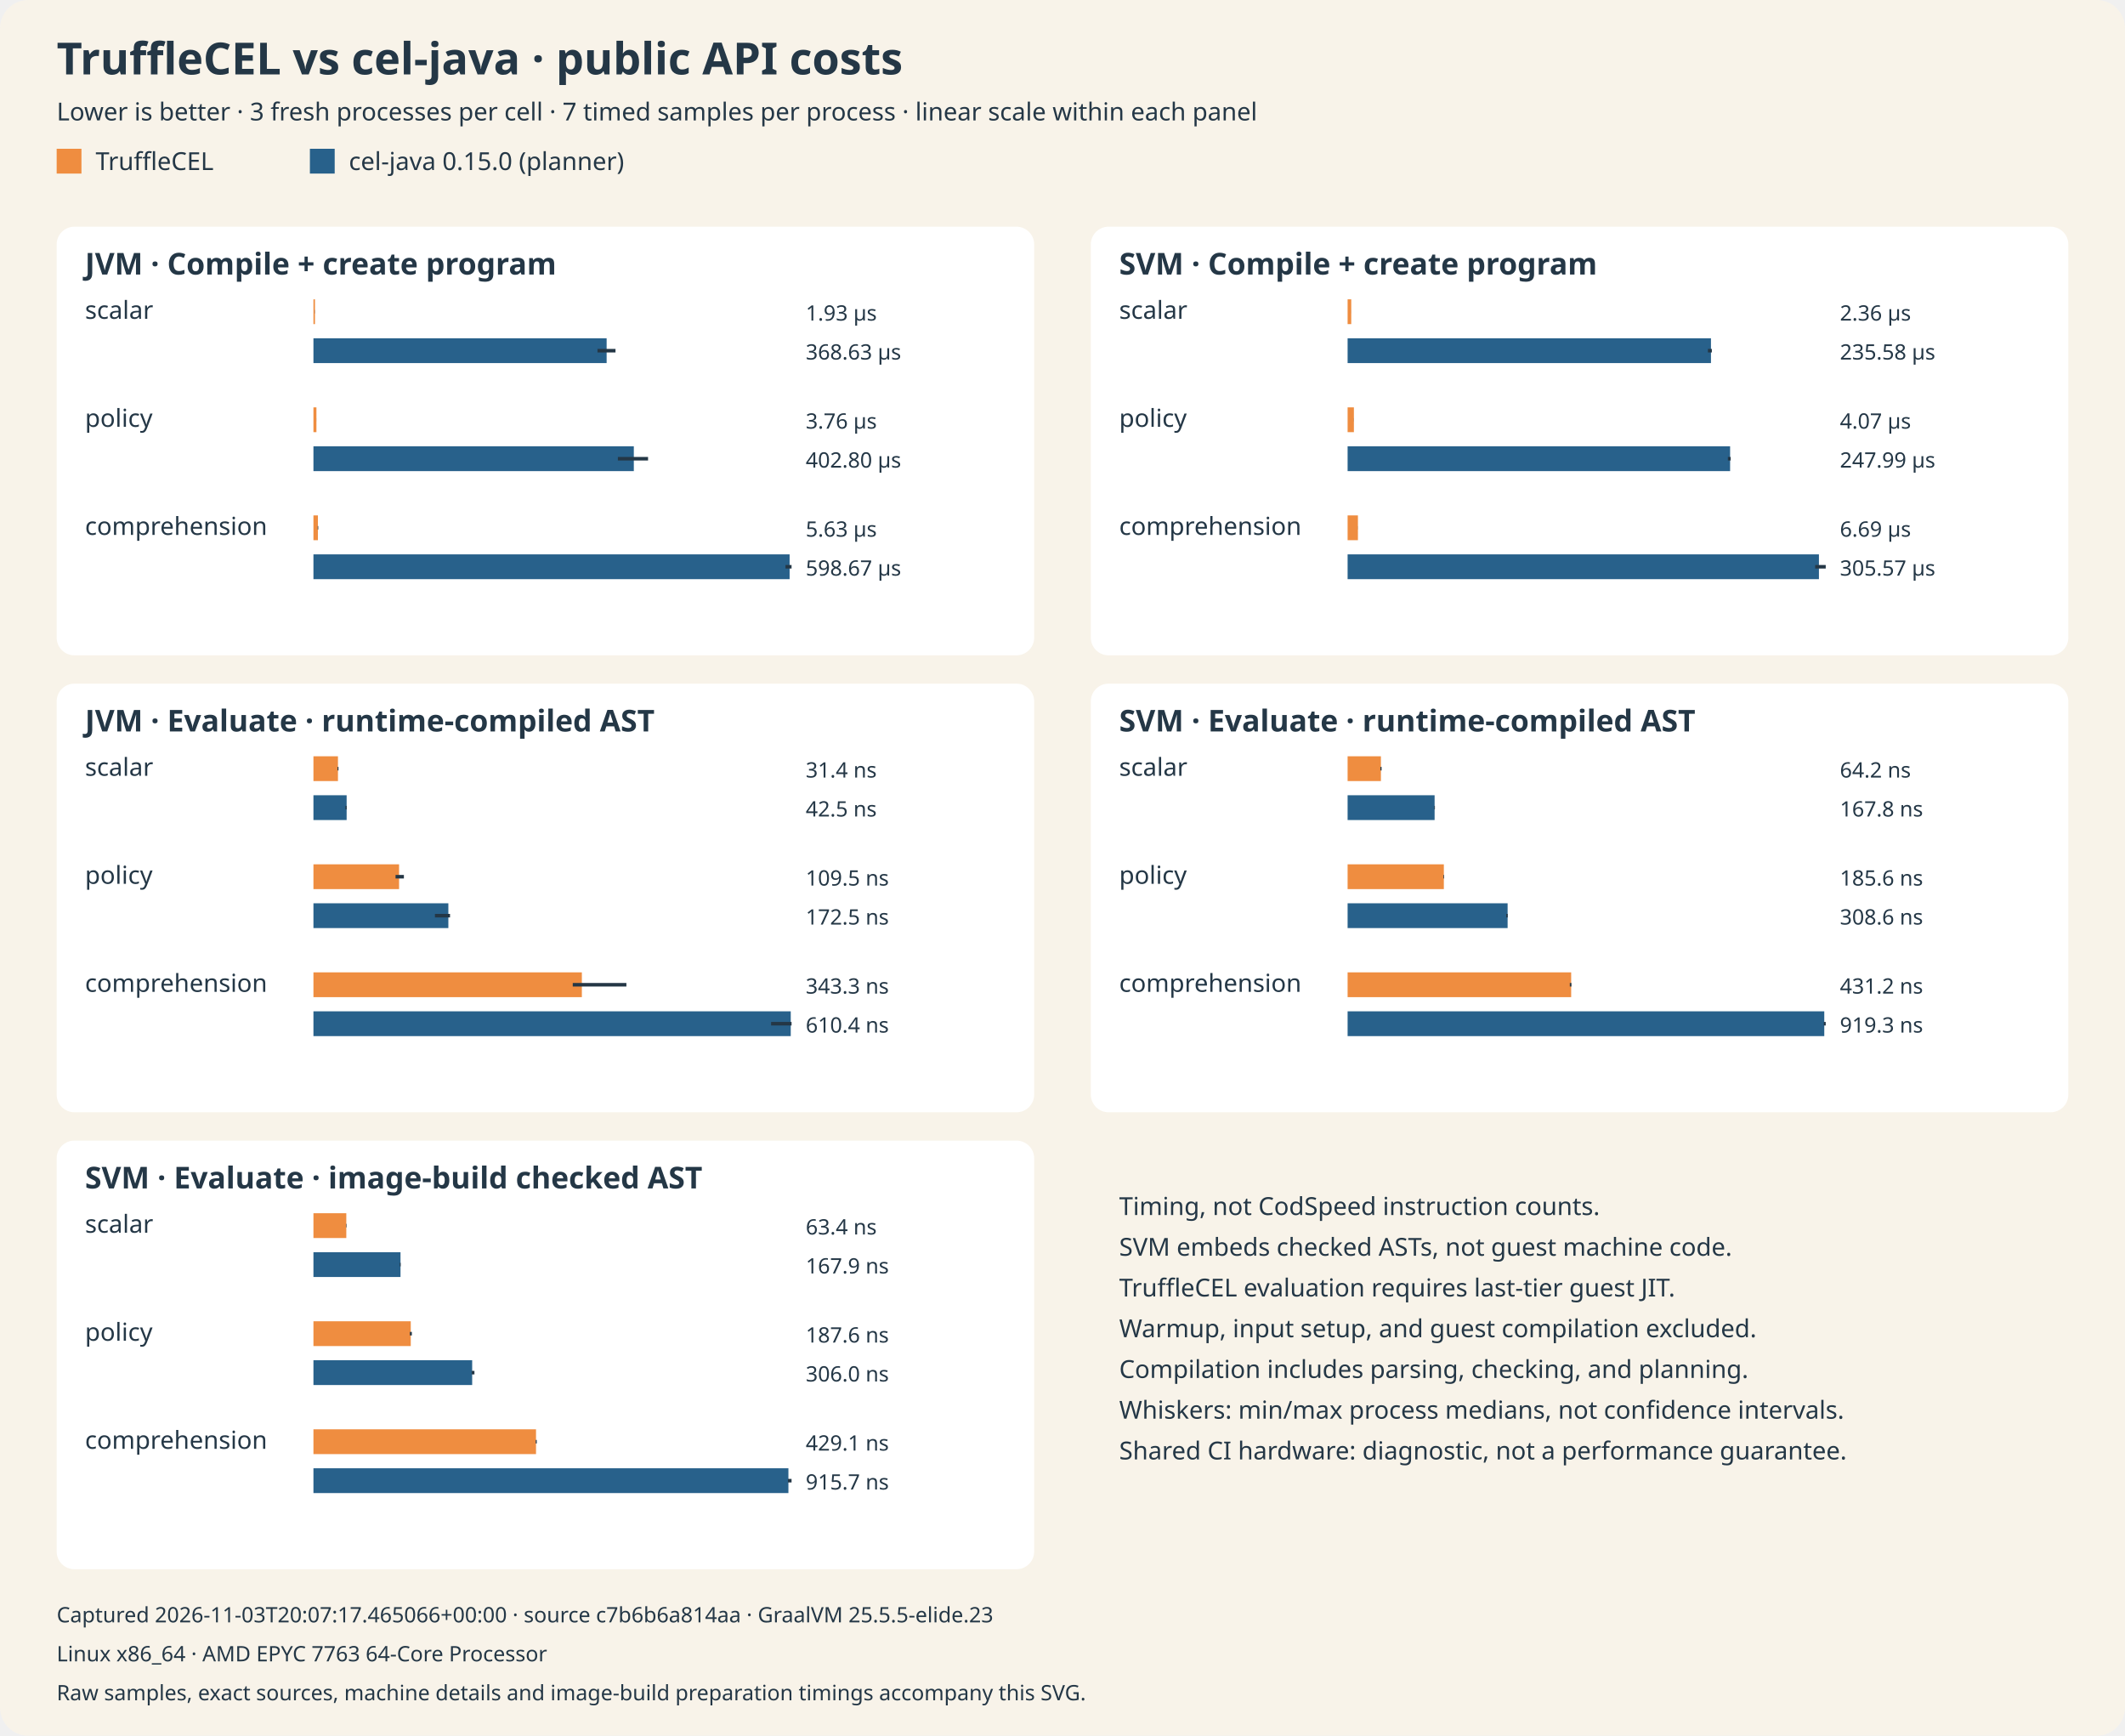
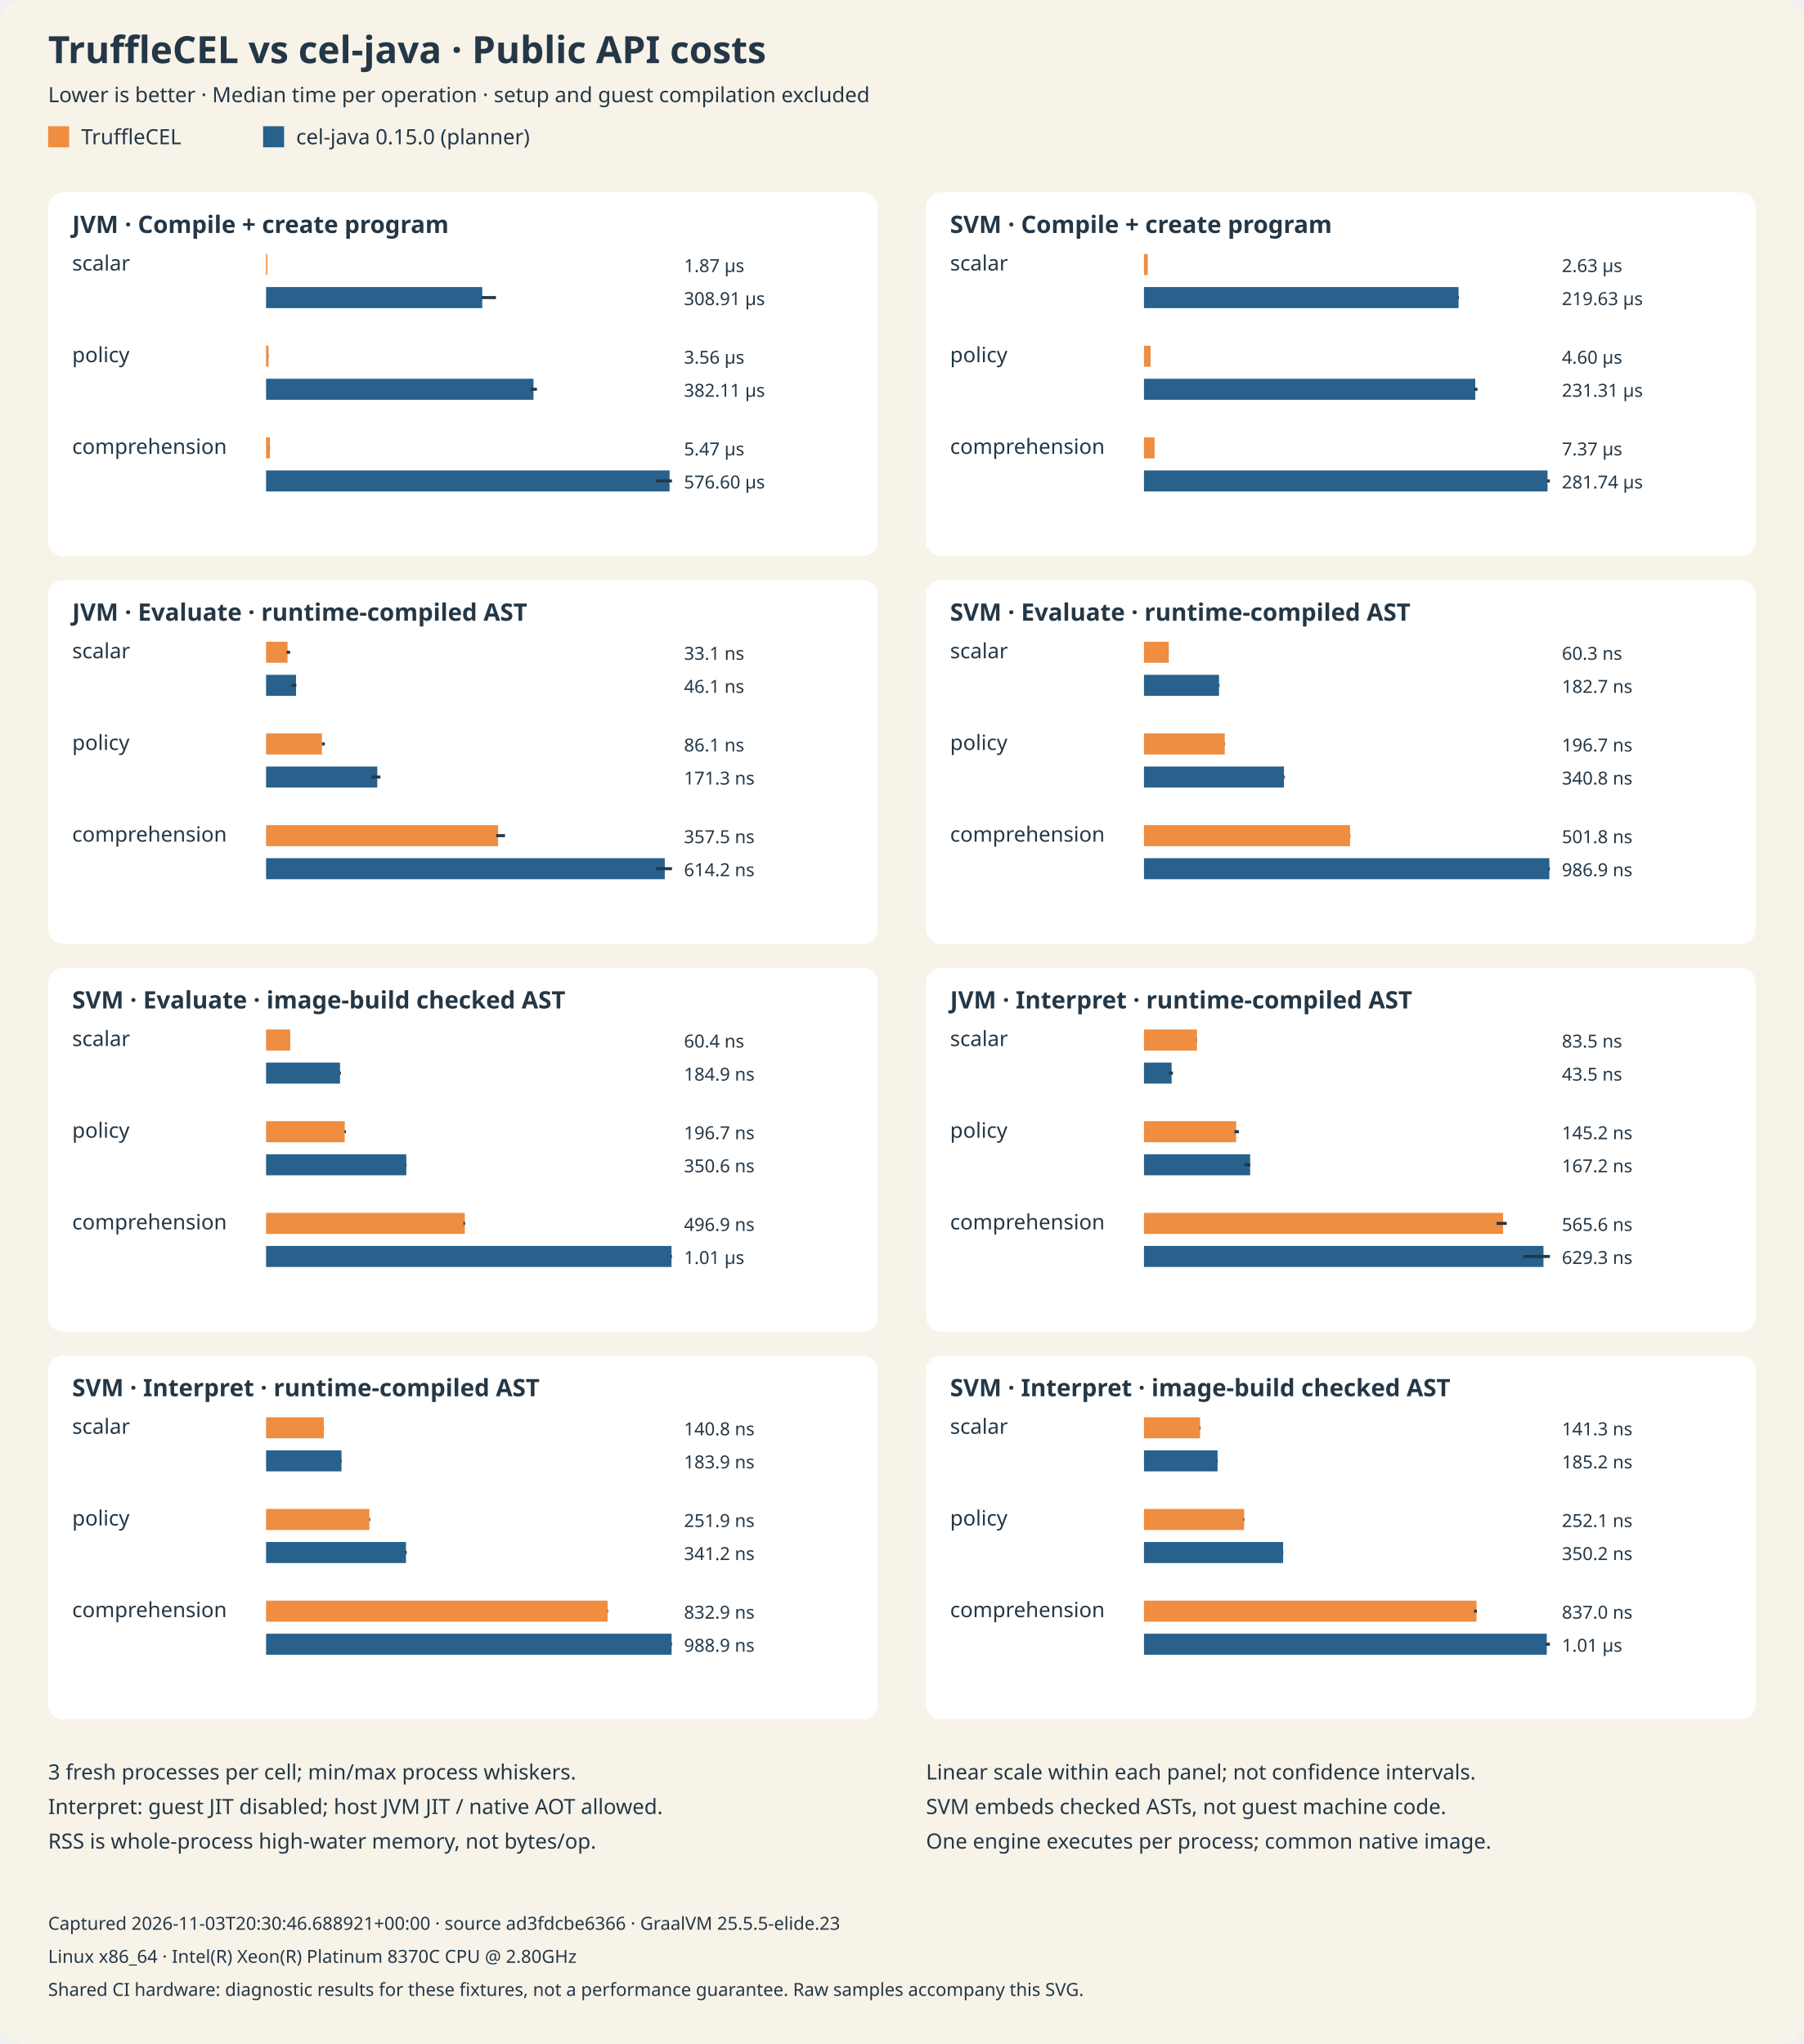
- <svg xmlns="http://www.w3.org/2000/svg" width="1200" height="980" viewBox="0 0 1200 980" role="img" aria-labelledby="title desc">
-   <rect width="1200" height="980" rx="16" fill="#f8f3e9" />
-   <style>text{font-family:system-ui,sans-serif;fill:#243746}.heading{font-size:25px;font-weight:700}.label{font-size:14px}.small{font-size:12px}.panel{font-size:17px;font-weight:650}</style>
-   <text x="32" y="42" class="heading">TruffleCEL vs cel-java · public API costs</text>
-   <text x="32" y="68" class="label">Lower is better · 3 fresh processes per cell · 7 timed samples per process · linear scale within each panel</text>
+ <svg xmlns="http://www.w3.org/2000/svg" width="1200" height="1360" viewBox="0 0 1200 1360" role="img" aria-labelledby="title desc">
+   <rect width="1200" height="1360" rx="16" fill="#f8f3e9" />
+   <style>text{font-family:system-ui,sans-serif;fill:#243746}.heading{font-size:25px;font-weight:700}.label{font-size:14px}.small{font-size:12px}.panel{font-size:16px;font-weight:650}</style>
+   <text x="32" y="42" class="heading">TruffleCEL vs cel-java · Public API costs</text>
+   <text x="32" y="68" class="label">Lower is better · Median time per operation · setup and guest compilation excluded</text>
  <rect x="32" y="84" width="14" height="14" fill="#ef8d40" />
  <text x="54" y="96" class="label">TruffleCEL</text>
  <rect x="175" y="84" width="14" height="14" fill="#28618b" />
  <text x="197" y="96" class="label">cel-java 0.15.0 (planner)</text>
  <rect x="32" y="128" width="552" height="242" rx="10" fill="white" />
  <text x="48" y="155" class="panel">JVM · Compile + create program</text>
  <text x="48" y="180" class="label">scalar</text>
  <rect x="177" y="169" width="0.87" height="14" fill="#ef8d40" />
-   <path d="M177.82,176 H177.91" stroke="#243746" stroke-width="2" />
-   <text x="455.00" y="181" class="small">1.93 µs</text>
-   <rect x="177" y="191" width="165.57" height="14" fill="#28618b" />
-   <path d="M337.40,198 H347.58" stroke="#243746" stroke-width="2" />
-   <text x="455.00" y="203" class="small">368.63 µs</text>
+   <path d="M177.85,176 H177.92" stroke="#243746" stroke-width="2" />
+   <text x="455.00" y="181" class="small">1.87 µs</text>
+   <rect x="177" y="191" width="143.81" height="14" fill="#28618b" />
+   <path d="M320.31,198 H329.93" stroke="#243746" stroke-width="2" />
+   <text x="455.00" y="203" class="small">308.91 µs</text>
  <text x="48" y="241" class="label">policy</text>
-   <rect x="177" y="230" width="1.69" height="14" fill="#ef8d40" />
-   <path d="M178.67,237 H178.69" stroke="#243746" stroke-width="2" />
-   <text x="455.00" y="242" class="small">3.76 µs</text>
-   <rect x="177" y="252" width="180.92" height="14" fill="#28618b" />
-   <path d="M348.91,259 H365.96" stroke="#243746" stroke-width="2" />
-   <text x="455.00" y="264" class="small">402.80 µs</text>
+   <rect x="177" y="230" width="1.66" height="14" fill="#ef8d40" />
+   <path d="M178.63,237 H178.78" stroke="#243746" stroke-width="2" />
+   <text x="455.00" y="242" class="small">3.56 µs</text>
+   <rect x="177" y="252" width="177.89" height="14" fill="#28618b" />
+   <path d="M352.77,259 H357.16" stroke="#243746" stroke-width="2" />
+   <text x="455.00" y="264" class="small">382.11 µs</text>
  <text x="48" y="302" class="label">comprehension</text>
-   <rect x="177" y="291" width="2.53" height="14" fill="#ef8d40" />
-   <path d="M179.41,298 H179.72" stroke="#243746" stroke-width="2" />
-   <text x="455.00" y="303" class="small">5.63 µs</text>
-   <rect x="177" y="313" width="268.90" height="14" fill="#28618b" />
-   <path d="M443.57,320 H447.00" stroke="#243746" stroke-width="2" />
-   <text x="455.00" y="325" class="small">598.67 µs</text>
+   <rect x="177" y="291" width="2.55" height="14" fill="#ef8d40" />
+   <path d="M179.42,298 H179.59" stroke="#243746" stroke-width="2" />
+   <text x="455.00" y="303" class="small">5.47 µs</text>
+   <rect x="177" y="313" width="268.43" height="14" fill="#28618b" />
+   <path d="M436.47,320 H447.00" stroke="#243746" stroke-width="2" />
+   <text x="455.00" y="325" class="small">576.60 µs</text>
  <rect x="616" y="128" width="552" height="242" rx="10" fill="white" />
  <text x="632" y="155" class="panel">SVM · Compile + create program</text>
  <text x="632" y="180" class="label">scalar</text>
-   <rect x="761" y="169" width="2.06" height="14" fill="#ef8d40" />
-   <path d="M763.06,176 H763.08" stroke="#243746" stroke-width="2" />
-   <text x="1039.00" y="181" class="small">2.36 µs</text>
-   <rect x="761" y="191" width="205.19" height="14" fill="#28618b" />
-   <path d="M964.47,198 H966.69" stroke="#243746" stroke-width="2" />
-   <text x="1039.00" y="203" class="small">235.58 µs</text>
+   <rect x="761" y="169" width="2.51" height="14" fill="#ef8d40" />
+   <path d="M763.51,176 H763.52" stroke="#243746" stroke-width="2" />
+   <text x="1039.00" y="181" class="small">2.63 µs</text>
+   <rect x="761" y="191" width="209.26" height="14" fill="#28618b" />
+   <path d="M969.95,198 H970.50" stroke="#243746" stroke-width="2" />
+   <text x="1039.00" y="203" class="small">219.63 µs</text>
  <text x="632" y="241" class="label">policy</text>
-   <rect x="761" y="230" width="3.55" height="14" fill="#ef8d40" />
-   <path d="M764.54,237 H764.59" stroke="#243746" stroke-width="2" />
-   <text x="1039.00" y="242" class="small">4.07 µs</text>
-   <rect x="761" y="252" width="216.00" height="14" fill="#28618b" />
-   <path d="M975.74,259 H977.34" stroke="#243746" stroke-width="2" />
-   <text x="1039.00" y="264" class="small">247.99 µs</text>
+   <rect x="761" y="230" width="4.39" height="14" fill="#ef8d40" />
+   <path d="M765.38,237 H765.40" stroke="#243746" stroke-width="2" />
+   <text x="1039.00" y="242" class="small">4.60 µs</text>
+   <rect x="761" y="252" width="220.39" height="14" fill="#28618b" />
+   <path d="M980.74,259 H982.86" stroke="#243746" stroke-width="2" />
+   <text x="1039.00" y="264" class="small">231.31 µs</text>
  <text x="632" y="302" class="label">comprehension</text>
-   <rect x="761" y="291" width="5.83" height="14" fill="#ef8d40" />
-   <path d="M766.82,298 H766.87" stroke="#243746" stroke-width="2" />
-   <text x="1039.00" y="303" class="small">6.69 µs</text>
-   <rect x="761" y="313" width="266.16" height="14" fill="#28618b" />
-   <path d="M1025.03,320 H1031.00" stroke="#243746" stroke-width="2" />
-   <text x="1039.00" y="325" class="small">305.57 µs</text>
+   <rect x="761" y="291" width="7.02" height="14" fill="#ef8d40" />
+   <path d="M767.99,298 H768.06" stroke="#243746" stroke-width="2" />
+   <text x="1039.00" y="303" class="small">7.37 µs</text>
+   <rect x="761" y="313" width="268.44" height="14" fill="#28618b" />
+   <path d="M1029.15,320 H1031.00" stroke="#243746" stroke-width="2" />
+   <text x="1039.00" y="325" class="small">281.74 µs</text>
  <rect x="32" y="386" width="552" height="242" rx="10" fill="white" />
  <text x="48" y="413" class="panel">JVM · Evaluate · runtime-compiled AST</text>
  <text x="48" y="438" class="label">scalar</text>
-   <rect x="177" y="427" width="13.85" height="14" fill="#ef8d40" />
-   <path d="M190.58,434 H191.15" stroke="#243746" stroke-width="2" />
-   <text x="455.00" y="439" class="small">31.4 ns</text>
-   <rect x="177" y="449" width="18.75" height="14" fill="#28618b" />
-   <path d="M195.08,456 H195.76" stroke="#243746" stroke-width="2" />
-   <text x="455.00" y="461" class="small">42.5 ns</text>
+   <rect x="177" y="427" width="14.29" height="14" fill="#ef8d40" />
+   <path d="M190.63,434 H192.99" stroke="#243746" stroke-width="2" />
+   <text x="455.00" y="439" class="small">33.1 ns</text>
+   <rect x="177" y="449" width="19.92" height="14" fill="#28618b" />
+   <path d="M193.82,456 H197.13" stroke="#243746" stroke-width="2" />
+   <text x="455.00" y="461" class="small">46.1 ns</text>
  <text x="48" y="499" class="label">policy</text>
-   <rect x="177" y="488" width="48.36" height="14" fill="#ef8d40" />
-   <path d="M223.37,495 H228.08" stroke="#243746" stroke-width="2" />
-   <text x="455.00" y="500" class="small">109.5 ns</text>
-   <rect x="177" y="510" width="76.19" height="14" fill="#28618b" />
-   <path d="M245.61,517 H254.13" stroke="#243746" stroke-width="2" />
-   <text x="455.00" y="522" class="small">172.5 ns</text>
+   <rect x="177" y="488" width="37.19" height="14" fill="#ef8d40" />
+   <path d="M214.18,495 H216.07" stroke="#243746" stroke-width="2" />
+   <text x="455.00" y="500" class="small">86.1 ns</text>
+   <rect x="177" y="510" width="73.97" height="14" fill="#28618b" />
+   <path d="M247.07,517 H253.05" stroke="#243746" stroke-width="2" />
+   <text x="455.00" y="522" class="small">171.3 ns</text>
  <text x="48" y="560" class="label">comprehension</text>
-   <rect x="177" y="549" width="151.58" height="14" fill="#ef8d40" />
-   <path d="M323.44,556 H353.73" stroke="#243746" stroke-width="2" />
-   <text x="455.00" y="561" class="small">343.3 ns</text>
-   <rect x="177" y="571" width="269.54" height="14" fill="#28618b" />
-   <path d="M435.43,578 H447.00" stroke="#243746" stroke-width="2" />
-   <text x="455.00" y="583" class="small">610.4 ns</text>
+   <rect x="177" y="549" width="154.35" height="14" fill="#ef8d40" />
+   <path d="M330.07,556 H335.95" stroke="#243746" stroke-width="2" />
+   <text x="455.00" y="561" class="small">357.5 ns</text>
+   <rect x="177" y="571" width="265.23" height="14" fill="#28618b" />
+   <path d="M436.33,578 H447.00" stroke="#243746" stroke-width="2" />
+   <text x="455.00" y="583" class="small">614.2 ns</text>
  <rect x="616" y="386" width="552" height="242" rx="10" fill="white" />
  <text x="632" y="413" class="panel">SVM · Evaluate · runtime-compiled AST</text>
  <text x="632" y="438" class="label">scalar</text>
-   <rect x="761" y="427" width="18.81" height="14" fill="#ef8d40" />
-   <path d="M779.49,434 H780.19" stroke="#243746" stroke-width="2" />
-   <text x="1039.00" y="439" class="small">64.2 ns</text>
-   <rect x="761" y="449" width="49.13" height="14" fill="#28618b" />
-   <path d="M809.92,456 H810.30" stroke="#243746" stroke-width="2" />
-   <text x="1039.00" y="461" class="small">167.8 ns</text>
+   <rect x="761" y="427" width="16.49" height="14" fill="#ef8d40" />
+   <path d="M777.48,434 H777.53" stroke="#243746" stroke-width="2" />
+   <text x="1039.00" y="439" class="small">60.3 ns</text>
+   <rect x="761" y="449" width="49.92" height="14" fill="#28618b" />
+   <path d="M810.85,456 H811.33" stroke="#243746" stroke-width="2" />
+   <text x="1039.00" y="461" class="small">182.7 ns</text>
  <text x="632" y="499" class="label">policy</text>
-   <rect x="761" y="488" width="54.35" height="14" fill="#ef8d40" />
-   <path d="M815.11,495 H815.47" stroke="#243746" stroke-width="2" />
-   <text x="1039.00" y="500" class="small">185.6 ns</text>
-   <rect x="761" y="510" width="90.36" height="14" fill="#28618b" />
-   <path d="M850.59,517 H851.41" stroke="#243746" stroke-width="2" />
-   <text x="1039.00" y="522" class="small">308.6 ns</text>
+   <rect x="761" y="488" width="53.74" height="14" fill="#ef8d40" />
+   <path d="M814.71,495 H814.95" stroke="#243746" stroke-width="2" />
+   <text x="1039.00" y="500" class="small">196.7 ns</text>
+   <rect x="761" y="510" width="93.12" height="14" fill="#28618b" />
+   <path d="M854.07,517 H854.54" stroke="#243746" stroke-width="2" />
+   <text x="1039.00" y="522" class="small">340.8 ns</text>
  <text x="632" y="560" class="label">comprehension</text>
-   <rect x="761" y="549" width="126.25" height="14" fill="#ef8d40" />
-   <path d="M886.48,556 H887.40" stroke="#243746" stroke-width="2" />
-   <text x="1039.00" y="561" class="small">431.2 ns</text>
-   <rect x="761" y="571" width="269.18" height="14" fill="#28618b" />
-   <path d="M1029.90,578 H1031.00" stroke="#243746" stroke-width="2" />
-   <text x="1039.00" y="583" class="small">919.3 ns</text>
+   <rect x="761" y="549" width="137.11" height="14" fill="#ef8d40" />
+   <path d="M898.09,556 H898.31" stroke="#243746" stroke-width="2" />
+   <text x="1039.00" y="561" class="small">501.8 ns</text>
+   <rect x="761" y="571" width="269.66" height="14" fill="#28618b" />
+   <path d="M1030.23,578 H1031.00" stroke="#243746" stroke-width="2" />
+   <text x="1039.00" y="583" class="small">986.9 ns</text>
  <rect x="32" y="644" width="552" height="242" rx="10" fill="white" />
  <text x="48" y="671" class="panel">SVM · Evaluate · image-build checked AST</text>
  <text x="48" y="696" class="label">scalar</text>
-   <rect x="177" y="685" width="18.56" height="14" fill="#ef8d40" />
-   <path d="M195.40,692 H195.65" stroke="#243746" stroke-width="2" />
-   <text x="455.00" y="697" class="small">63.4 ns</text>
-   <rect x="177" y="707" width="49.17" height="14" fill="#28618b" />
-   <path d="M225.77,714 H226.25" stroke="#243746" stroke-width="2" />
-   <text x="455.00" y="719" class="small">167.9 ns</text>
+   <rect x="177" y="685" width="16.07" height="14" fill="#ef8d40" />
+   <path d="M193.05,692 H193.07" stroke="#243746" stroke-width="2" />
+   <text x="455.00" y="697" class="small">60.4 ns</text>
+   <rect x="177" y="707" width="49.20" height="14" fill="#28618b" />
+   <path d="M226.00,714 H226.77" stroke="#243746" stroke-width="2" />
+   <text x="455.00" y="719" class="small">184.9 ns</text>
  <text x="48" y="757" class="label">policy</text>
-   <rect x="177" y="746" width="54.96" height="14" fill="#ef8d40" />
-   <path d="M231.43,753 H232.58" stroke="#243746" stroke-width="2" />
-   <text x="455.00" y="758" class="small">187.6 ns</text>
-   <rect x="177" y="768" width="89.64" height="14" fill="#28618b" />
-   <path d="M266.36,775 H267.92" stroke="#243746" stroke-width="2" />
-   <text x="455.00" y="780" class="small">306.0 ns</text>
+   <rect x="177" y="746" width="52.33" height="14" fill="#ef8d40" />
+   <path d="M229.20,753 H230.17" stroke="#243746" stroke-width="2" />
+   <text x="455.00" y="758" class="small">196.7 ns</text>
+   <rect x="177" y="768" width="93.30" height="14" fill="#28618b" />
+   <path d="M270.03,775 H270.46" stroke="#243746" stroke-width="2" />
+   <text x="455.00" y="780" class="small">350.6 ns</text>
  <text x="48" y="818" class="label">comprehension</text>
-   <rect x="177" y="807" width="125.69" height="14" fill="#ef8d40" />
-   <path d="M302.51,814 H303.12" stroke="#243746" stroke-width="2" />
-   <text x="455.00" y="819" class="small">429.1 ns</text>
-   <rect x="177" y="829" width="268.22" height="14" fill="#28618b" />
-   <path d="M444.95,836 H447.00" stroke="#243746" stroke-width="2" />
-   <text x="455.00" y="841" class="small">915.7 ns</text>
-   <text x="632" y="686" class="label">Timing, not CodSpeed instruction counts.</text>
-   <text x="632" y="709" class="label">SVM embeds checked ASTs, not guest machine code.</text>
-   <text x="632" y="732" class="label">TruffleCEL evaluation requires last-tier guest JIT.</text>
-   <text x="632" y="755" class="label">Warmup, input setup, and guest compilation excluded.</text>
-   <text x="632" y="778" class="label">Compilation includes parsing, checking, and planning.</text>
-   <text x="632" y="801" class="label">Whiskers: min/max process medians, not confidence intervals.</text>
-   <text x="632" y="824" class="label">Shared CI hardware: diagnostic, not a performance guarantee.</text>
-   <text x="32" y="916" class="small">Captured 2026-11-03T20:07:17.465066+00:00 · source c7b6b6a814aa · GraalVM 25.5.5-elide.23</text>
-   <text x="32" y="938" class="small">Linux x86_64 · AMD EPYC 7763 64-Core Processor</text>
-   <text x="32" y="960" class="small">Raw samples, exact sources, machine details and image-build preparation timings accompany this SVG.</text>
+   <rect x="177" y="807" width="132.22" height="14" fill="#ef8d40" />
+   <path d="M308.31,814 H309.31" stroke="#243746" stroke-width="2" />
+   <text x="455.00" y="819" class="small">496.9 ns</text>
+   <rect x="177" y="829" width="269.71" height="14" fill="#28618b" />
+   <path d="M446.42,836 H447.00" stroke="#243746" stroke-width="2" />
+   <text x="455.00" y="841" class="small">1.01 µs</text>
+   <rect x="616" y="644" width="552" height="242" rx="10" fill="white" />
+   <text x="632" y="671" class="panel">JVM · Interpret · runtime-compiled AST</text>
+   <text x="632" y="696" class="label">scalar</text>
+   <rect x="761" y="685" width="35.27" height="14" fill="#ef8d40" />
+   <path d="M796.12,692 H796.36" stroke="#243746" stroke-width="2" />
+   <text x="1039.00" y="697" class="small">83.5 ns</text>
+   <rect x="761" y="707" width="18.38" height="14" fill="#28618b" />
+   <path d="M777.72,714 H780.27" stroke="#243746" stroke-width="2" />
+   <text x="1039.00" y="719" class="small">43.5 ns</text>
+   <text x="632" y="757" class="label">policy</text>
+   <rect x="761" y="746" width="61.32" height="14" fill="#ef8d40" />
+   <path d="M821.19,753 H824.19" stroke="#243746" stroke-width="2" />
+   <text x="1039.00" y="758" class="small">145.2 ns</text>
+   <rect x="761" y="768" width="70.62" height="14" fill="#28618b" />
+   <path d="M827.89,775 H831.75" stroke="#243746" stroke-width="2" />
+   <text x="1039.00" y="780" class="small">167.2 ns</text>
+   <text x="632" y="818" class="label">comprehension</text>
+   <rect x="761" y="807" width="238.87" height="14" fill="#ef8d40" />
+   <path d="M995.56,814 H1002.33" stroke="#243746" stroke-width="2" />
+   <text x="1039.00" y="819" class="small">565.6 ns</text>
+   <rect x="761" y="829" width="265.76" height="14" fill="#28618b" />
+   <path d="M1013.36,836 H1031.00" stroke="#243746" stroke-width="2" />
+   <text x="1039.00" y="841" class="small">629.3 ns</text>
+   <rect x="32" y="902" width="552" height="242" rx="10" fill="white" />
+   <text x="48" y="929" class="panel">SVM · Interpret · runtime-compiled AST</text>
+   <text x="48" y="954" class="label">scalar</text>
+   <rect x="177" y="943" width="38.40" height="14" fill="#ef8d40" />
+   <path d="M215.36,950 H215.48" stroke="#243746" stroke-width="2" />
+   <text x="455.00" y="955" class="small">140.8 ns</text>
+   <rect x="177" y="965" width="50.17" height="14" fill="#28618b" />
+   <path d="M227.06,972 H227.36" stroke="#243746" stroke-width="2" />
+   <text x="455.00" y="977" class="small">183.9 ns</text>
+   <text x="48" y="1015" class="label">policy</text>
+   <rect x="177" y="1004" width="68.71" height="14" fill="#ef8d40" />
+   <path d="M245.66,1011 H246.25" stroke="#243746" stroke-width="2" />
+   <text x="455.00" y="1016" class="small">251.9 ns</text>
+   <rect x="177" y="1026" width="93.08" height="14" fill="#28618b" />
+   <path d="M269.67,1033 H270.56" stroke="#243746" stroke-width="2" />
+   <text x="455.00" y="1038" class="small">341.2 ns</text>
+   <text x="48" y="1076" class="label">comprehension</text>
+   <rect x="177" y="1065" width="227.21" height="14" fill="#ef8d40" />
+   <path d="M404.17,1072 H404.50" stroke="#243746" stroke-width="2" />
+   <text x="455.00" y="1077" class="small">832.9 ns</text>
+   <rect x="177" y="1087" width="269.77" height="14" fill="#28618b" />
+   <path d="M446.62,1094 H447.00" stroke="#243746" stroke-width="2" />
+   <text x="455.00" y="1099" class="small">988.9 ns</text>
+   <rect x="616" y="902" width="552" height="242" rx="10" fill="white" />
+   <text x="632" y="929" class="panel">SVM · Interpret · image-build checked AST</text>
+   <text x="632" y="954" class="label">scalar</text>
+   <rect x="761" y="943" width="37.35" height="14" fill="#ef8d40" />
+   <path d="M798.04,950 H798.48" stroke="#243746" stroke-width="2" />
+   <text x="1039.00" y="955" class="small">141.3 ns</text>
+   <rect x="761" y="965" width="48.94" height="14" fill="#28618b" />
+   <path d="M809.49,972 H810.04" stroke="#243746" stroke-width="2" />
+   <text x="1039.00" y="977" class="small">185.2 ns</text>
+   <text x="632" y="1015" class="label">policy</text>
+   <rect x="761" y="1004" width="66.62" height="14" fill="#ef8d40" />
+   <path d="M827.16,1011 H827.68" stroke="#243746" stroke-width="2" />
+   <text x="1039.00" y="1016" class="small">252.1 ns</text>
+   <rect x="761" y="1026" width="92.56" height="14" fill="#28618b" />
+   <path d="M853.43,1033 H853.68" stroke="#243746" stroke-width="2" />
+   <text x="1039.00" y="1038" class="small">350.2 ns</text>
+   <text x="632" y="1076" class="label">comprehension</text>
+   <rect x="761" y="1065" width="221.22" height="14" fill="#ef8d40" />
+   <path d="M980.59,1072 H982.45" stroke="#243746" stroke-width="2" />
+   <text x="1039.00" y="1077" class="small">837.0 ns</text>
+   <rect x="761" y="1087" width="267.93" height="14" fill="#28618b" />
+   <path d="M1028.49,1094 H1031.00" stroke="#243746" stroke-width="2" />
+   <text x="1039.00" y="1099" class="small">1.01 µs</text>
+   <text x="32" y="1184" class="label">3 fresh processes per cell; min/max process whiskers.</text>
+   <text x="616" y="1184" class="label">Linear scale within each panel; not confidence intervals.</text>
+   <text x="32" y="1207" class="label">Interpret: guest JIT disabled; host JVM JIT / native AOT allowed.</text>
+   <text x="616" y="1207" class="label">SVM embeds checked ASTs, not guest machine code.</text>
+   <text x="32" y="1230" class="label">RSS is whole-process high-water memory, not bytes/op.</text>
+   <text x="616" y="1230" class="label">One engine executes per process; common native image.</text>
+   <text x="32" y="1284" class="small">Captured 2026-11-03T20:30:46.688921+00:00 · source ad3fdcbe6366 · GraalVM 25.5.5-elide.23</text>
+   <text x="32" y="1306" class="small">Linux x86_64 · Intel(R) Xeon(R) Platinum 8370C CPU @ 2.80GHz</text>
+   <text x="32" y="1328" class="small">Shared CI hardware: diagnostic results for these fixtures, not a performance guarantee. Raw samples accompany this SVG.</text>
</svg>
